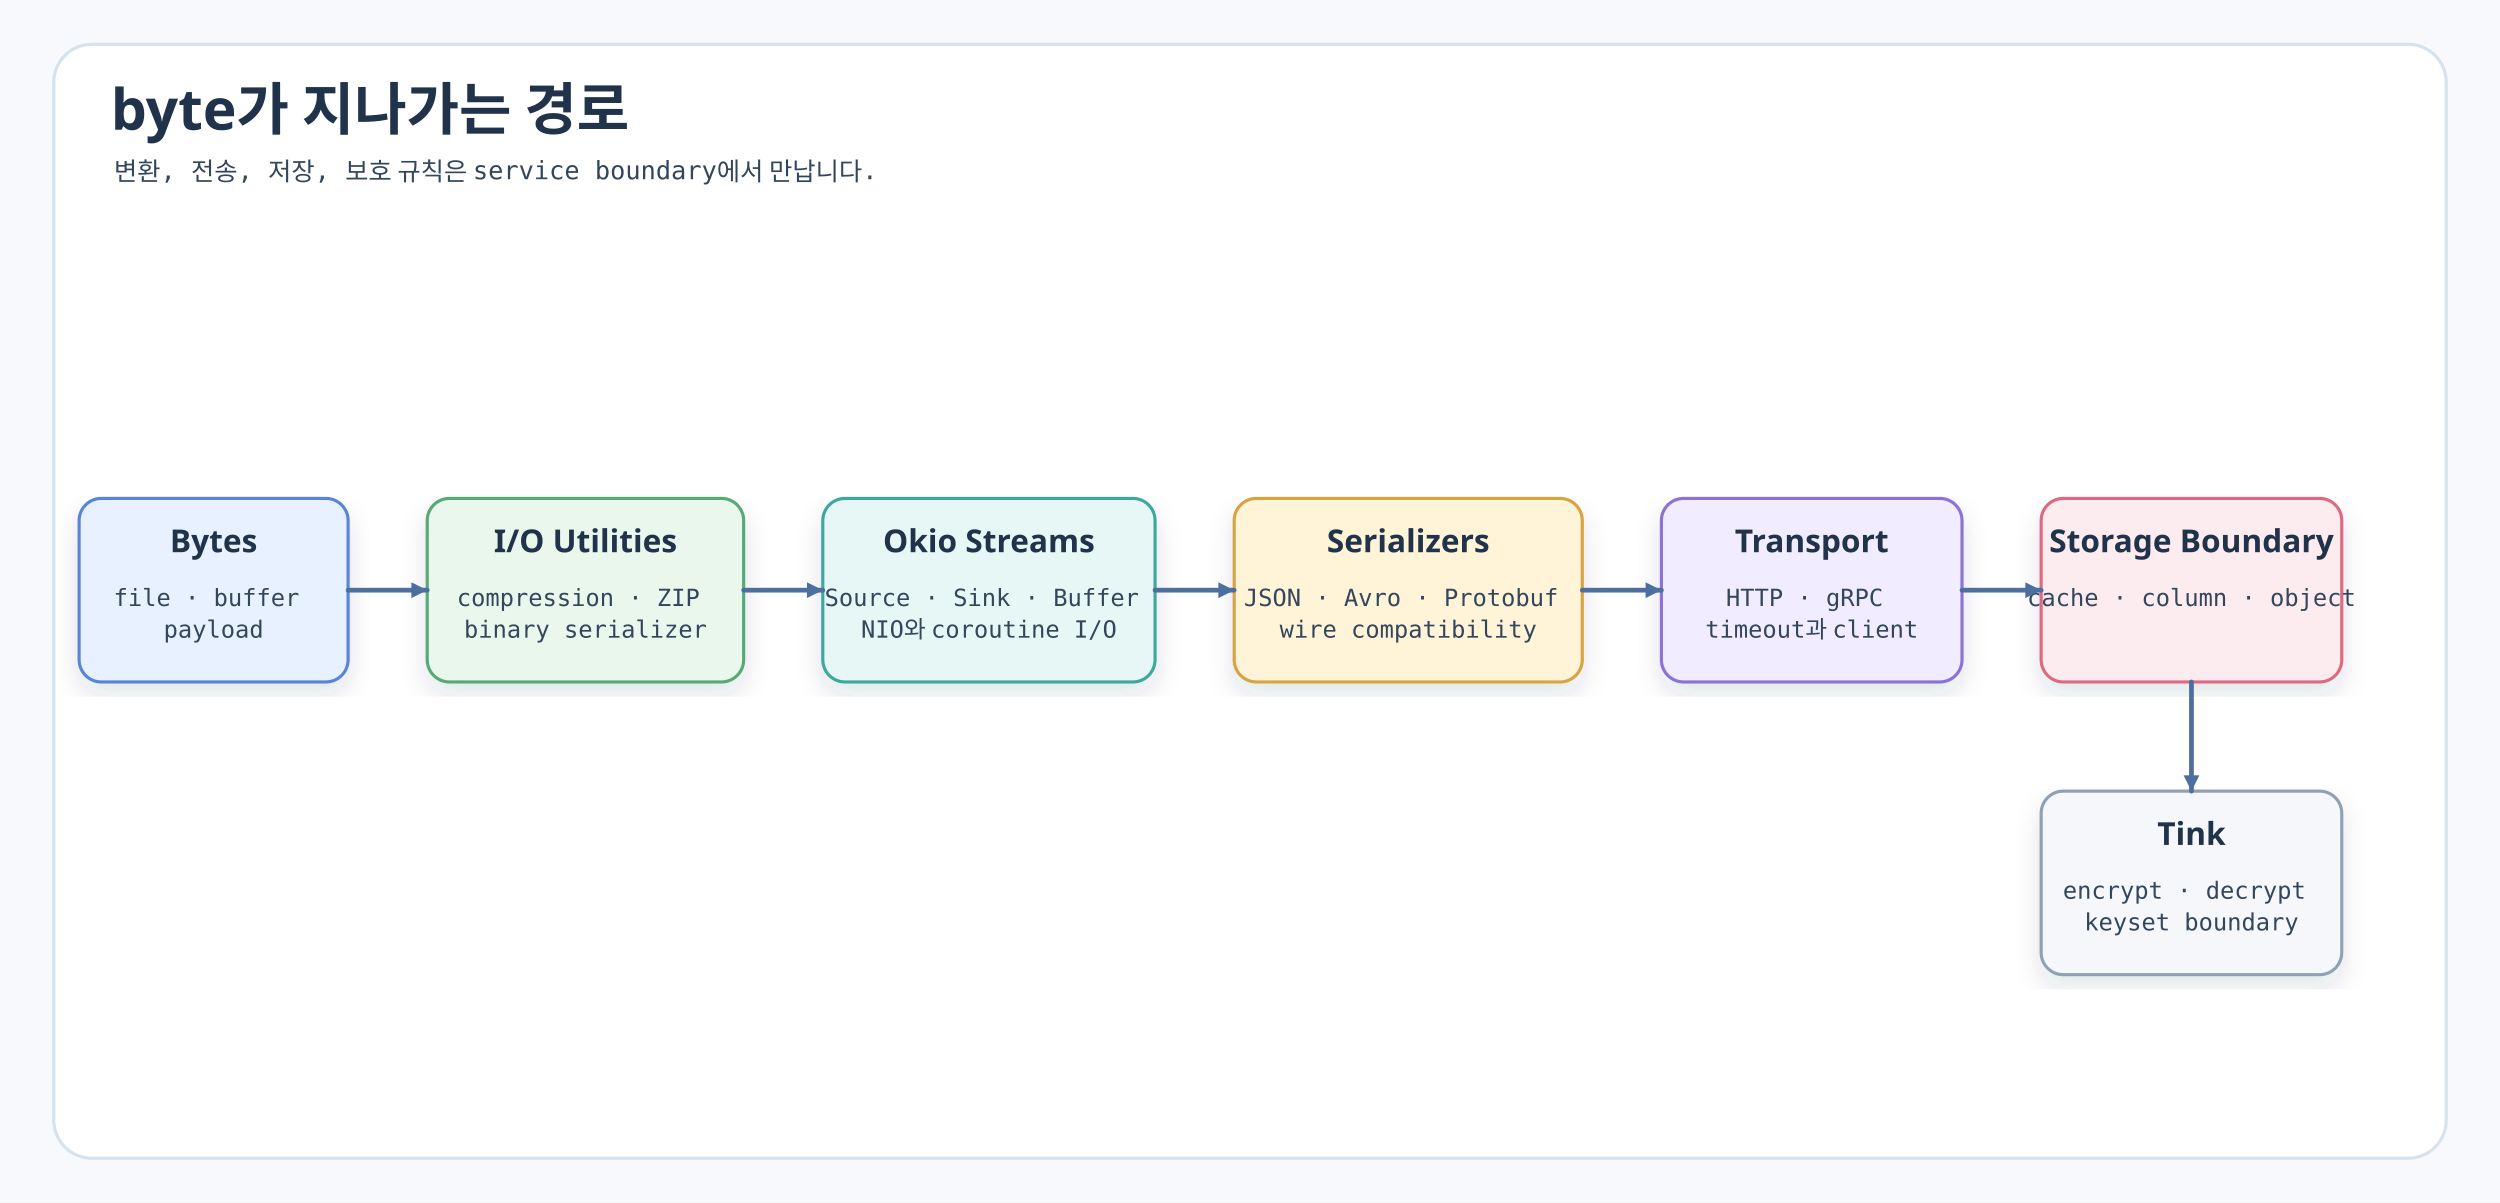
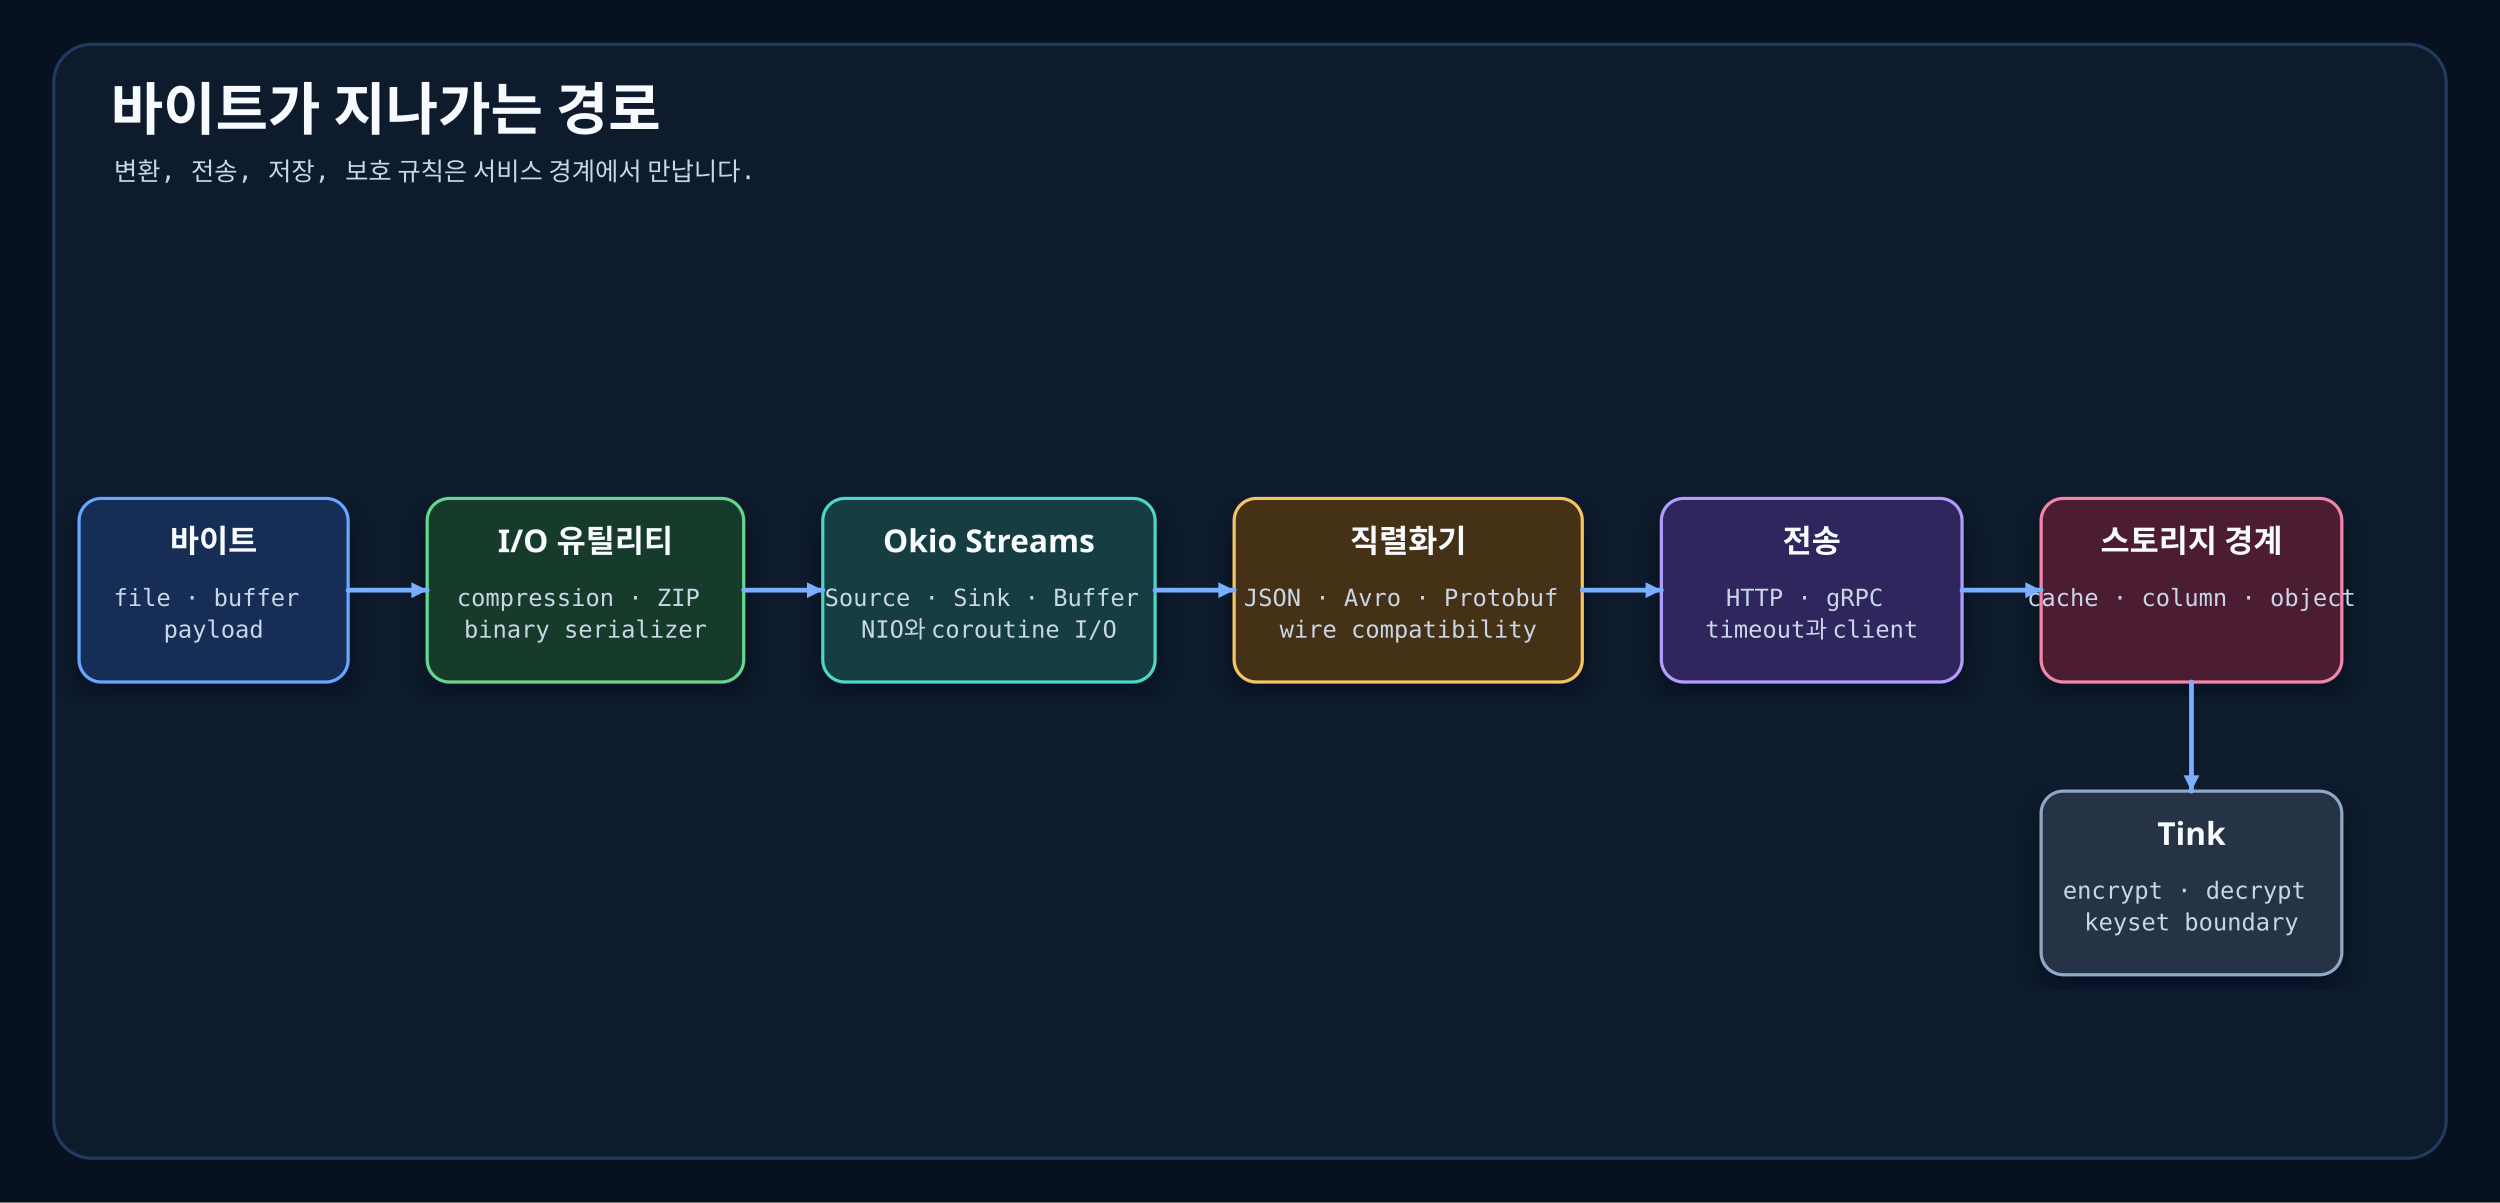
<svg xmlns="http://www.w3.org/2000/svg" width="1580" height="760" viewBox="0 0 1580 760" role="img">
  <defs>
    <filter id="shadow" x="-8%" y="-8%" width="116%" height="116%">
-       <feDropShadow dx="0" dy="8" stdDeviation="8" flood-color="#1D3148" flood-opacity="0.12" />
+       <feDropShadow dx="0" dy="8" stdDeviation="8" flood-color="#020712" flood-opacity="0.45" />
    </filter>
    <marker id="arrow" markerWidth="14" markerHeight="14" refX="12" refY="7" orient="auto" markerUnits="userSpaceOnUse">
-       <path d="M 2 2 L 12 7 L 2 12 Z" fill="#4D6F9F" />
+       <path d="M 2 2 L 12 7 L 2 12 Z" fill="#78AFFF" />
    </marker>
    <style>
-     .bg{fill:#F7F9FC}.frame{fill:#fff;stroke:#D6E2ED;stroke-width:2}
-     .title{font-family:"goorm Sans","Noto Sans KR","Apple SD Gothic Neo",sans-serif;font-size:36px;fill:#21334A;font-weight:700}
-     .subtitle,.body,.small{font-family:"goorm Sans Code","goorm Sans","D2Coding",monospace;fill:#34465B}
-     .subtitle{font-size:16px}.body{font-size:15px}.small{font-size:12px;fill:#657386}
-     .label{font-family:"goorm Sans","Noto Sans KR","Apple SD Gothic Neo",sans-serif;font-size:20px;fill:#21334A;font-weight:700}
-     .card{filter:url(#shadow);stroke-width:2}.connector{fill:none;stroke:#4D6F9F;stroke-width:3;stroke-linecap:round;stroke-linejoin:round;marker-end:url(#arrow)}
-     .bar-label{font-family:"goorm Sans Code","goorm Sans","D2Coding",monospace;font-size:15px;fill:#26384F}.axis{stroke:#B8C7D9;stroke-width:2}
+     .bg{fill:#07111F}.frame{fill:#0D1B2D;stroke:#213B5E;stroke-width:2}
+     .title{font-family:"goorm Sans","Noto Sans KR","Apple SD Gothic Neo",sans-serif;font-size:36px;fill:#F7FAFF;font-weight:700}
+     .subtitle,.body,.small{font-family:"goorm Sans Code","goorm Sans","D2Coding",monospace;fill:#C9D6E8}
+     .subtitle{font-size:16px}.body{font-size:15px}.small{font-size:12px;fill:#8DA2BC}
+     .label{font-family:"goorm Sans","Noto Sans KR","Apple SD Gothic Neo",sans-serif;font-size:20px;fill:#F7FAFF;font-weight:700}
+     .card{filter:url(#shadow);stroke-width:2}.connector{fill:none;stroke:#78AFFF;stroke-width:3;stroke-linecap:round;stroke-linejoin:round;marker-end:url(#arrow)}
+     .bar-label{font-family:"goorm Sans Code","goorm Sans","D2Coding",monospace;font-size:15px;fill:#F7FAFF}.axis{stroke:#47627F;stroke-width:2}
  </style>
  </defs>
  <rect class="bg" width="1580" height="760" />
  <rect class="frame" x="34" y="28" width="1512" height="704" rx="24" />
-   <text class="title" x="70" y="82">byte가 지나가는 경로</text>
-   <text class="subtitle" x="72" y="114">변환, 전송, 저장, 보호 규칙은 service boundary에서 만납니다.</text>
-   <g data-card="Bytes">
-     <rect class="card" x="50" y="315" width="170" height="116" rx="14" fill="#E8F1FF" stroke="#5A85D6" />
+   <text class="title" x="70" y="82">바이트가 지나가는 경로</text>
+   <text class="subtitle" x="72" y="114">변환, 전송, 저장, 보호 규칙은 서비스 경계에서 만납니다.</text>
+   <g data-card="바이트">
+     <rect class="card" x="50" y="315" width="170" height="116" rx="14" fill="#132D55" stroke="#68A7FF" />
    <text class="label" x="135" y="349" text-anchor="middle">
-       <tspan x="135" dy="0">Bytes</tspan>
+       <tspan x="135" dy="0">바이트</tspan>
    </text>
    <text class="body" x="135" y="383" text-anchor="middle">
      <tspan x="135" dy="0">file · buffer</tspan>
      <tspan x="135" dy="20">payload</tspan>
    </text>
  </g>
-   <g data-card="I/O Utilities">
-     <rect class="card" x="270" y="315" width="200" height="116" rx="14" fill="#EAF7ED" stroke="#58A978" />
+   <g data-card="I/O 유틸리티">
+     <rect class="card" x="270" y="315" width="200" height="116" rx="14" fill="#173B2A" stroke="#66D58D" />
    <text class="label" x="370" y="349" text-anchor="middle">
-       <tspan x="370" dy="0">I/O Utilities</tspan>
+       <tspan x="370" dy="0">I/O 유틸리티</tspan>
    </text>
    <text class="body" x="370" y="383" text-anchor="middle">
      <tspan x="370" dy="0">compression · ZIP</tspan>
      <tspan x="370" dy="20">binary serializer</tspan>
    </text>
  </g>
  <g data-card="Okio Streams">
-     <rect class="card" x="520" y="315" width="210" height="116" rx="14" fill="#E7F7F5" stroke="#3CA7A0" />
+     <rect class="card" x="520" y="315" width="210" height="116" rx="14" fill="#123D43" stroke="#4ED7C7" />
    <text class="label" x="625" y="349" text-anchor="middle">
      <tspan x="625" dy="0">Okio Streams</tspan>
    </text>
    <text class="body" x="625" y="383" text-anchor="middle">
      <tspan x="625" dy="0">Source · Sink · Buffer</tspan>
      <tspan x="625" dy="20">NIO와 coroutine I/O</tspan>
    </text>
  </g>
-   <g data-card="Serializers">
-     <rect class="card" x="780" y="315" width="220" height="116" rx="14" fill="#FFF3D8" stroke="#D6A441" />
+   <g data-card="직렬화기">
+     <rect class="card" x="780" y="315" width="220" height="116" rx="14" fill="#443215" stroke="#F6C55F" />
    <text class="label" x="890" y="349" text-anchor="middle">
-       <tspan x="890" dy="0">Serializers</tspan>
+       <tspan x="890" dy="0">직렬화기</tspan>
    </text>
    <text class="body" x="890" y="383" text-anchor="middle">
      <tspan x="890" dy="0">JSON · Avro · Protobuf</tspan>
      <tspan x="890" dy="20">wire compatibility</tspan>
    </text>
  </g>
-   <g data-card="Transport">
-     <rect class="card" x="1050" y="315" width="190" height="116" rx="14" fill="#F1ECFF" stroke="#8A72D6" />
+   <g data-card="전송">
+     <rect class="card" x="1050" y="315" width="190" height="116" rx="14" fill="#2D255C" stroke="#B29DFF" />
    <text class="label" x="1145" y="349" text-anchor="middle">
-       <tspan x="1145" dy="0">Transport</tspan>
+       <tspan x="1145" dy="0">전송</tspan>
    </text>
    <text class="body" x="1145" y="383" text-anchor="middle">
      <tspan x="1145" dy="0">HTTP · gRPC</tspan>
      <tspan x="1145" dy="20">timeout과 client</tspan>
    </text>
  </g>
-   <g data-card="Storage Boundary">
-     <rect class="card" x="1290" y="315" width="190" height="116" rx="14" fill="#FCECEF" stroke="#DC6B82" />
+   <g data-card="스토리지 경계">
+     <rect class="card" x="1290" y="315" width="190" height="116" rx="14" fill="#4B1F32" stroke="#F285A8" />
    <text class="label" x="1385" y="349" text-anchor="middle">
-       <tspan x="1385" dy="0">Storage Boundary</tspan>
+       <tspan x="1385" dy="0">스토리지 경계</tspan>
    </text>
    <text class="body" x="1385" y="383" text-anchor="middle">
      <tspan x="1385" dy="0">cache · column · object</tspan>
    </text>
  </g>
  <g data-card="Tink">
-     <rect class="card" x="1290" y="500" width="190" height="116" rx="14" fill="#F5F7FA" stroke="#8FA1B3" />
+     <rect class="card" x="1290" y="500" width="190" height="116" rx="14" fill="#253245" stroke="#8FA8C4" />
    <text class="label" x="1385" y="534" text-anchor="middle">
      <tspan x="1385" dy="0">Tink</tspan>
    </text>
    <text class="body" x="1385" y="568" text-anchor="middle">
      <tspan x="1385" dy="0">encrypt · decrypt</tspan>
      <tspan x="1385" dy="20">keyset boundary</tspan>
    </text>
  </g>
  <path class="connector" data-connector="bytes-to-io-utilities" d="M220 373 H270" />
  <path class="connector" data-connector="io-utilities-to-okio-streams" d="M470 373 H520" />
  <path class="connector" data-connector="okio-streams-to-serializers" d="M730 373 H780" />
  <path class="connector" data-connector="serializers-to-transport" d="M1000 373 H1050" />
  <path class="connector" data-connector="transport-to-storage-boundary" d="M1240 373 H1290" />
  <path class="connector" data-connector="storage-boundary-to-tink" d="M1385 431 V500" />
</svg>
